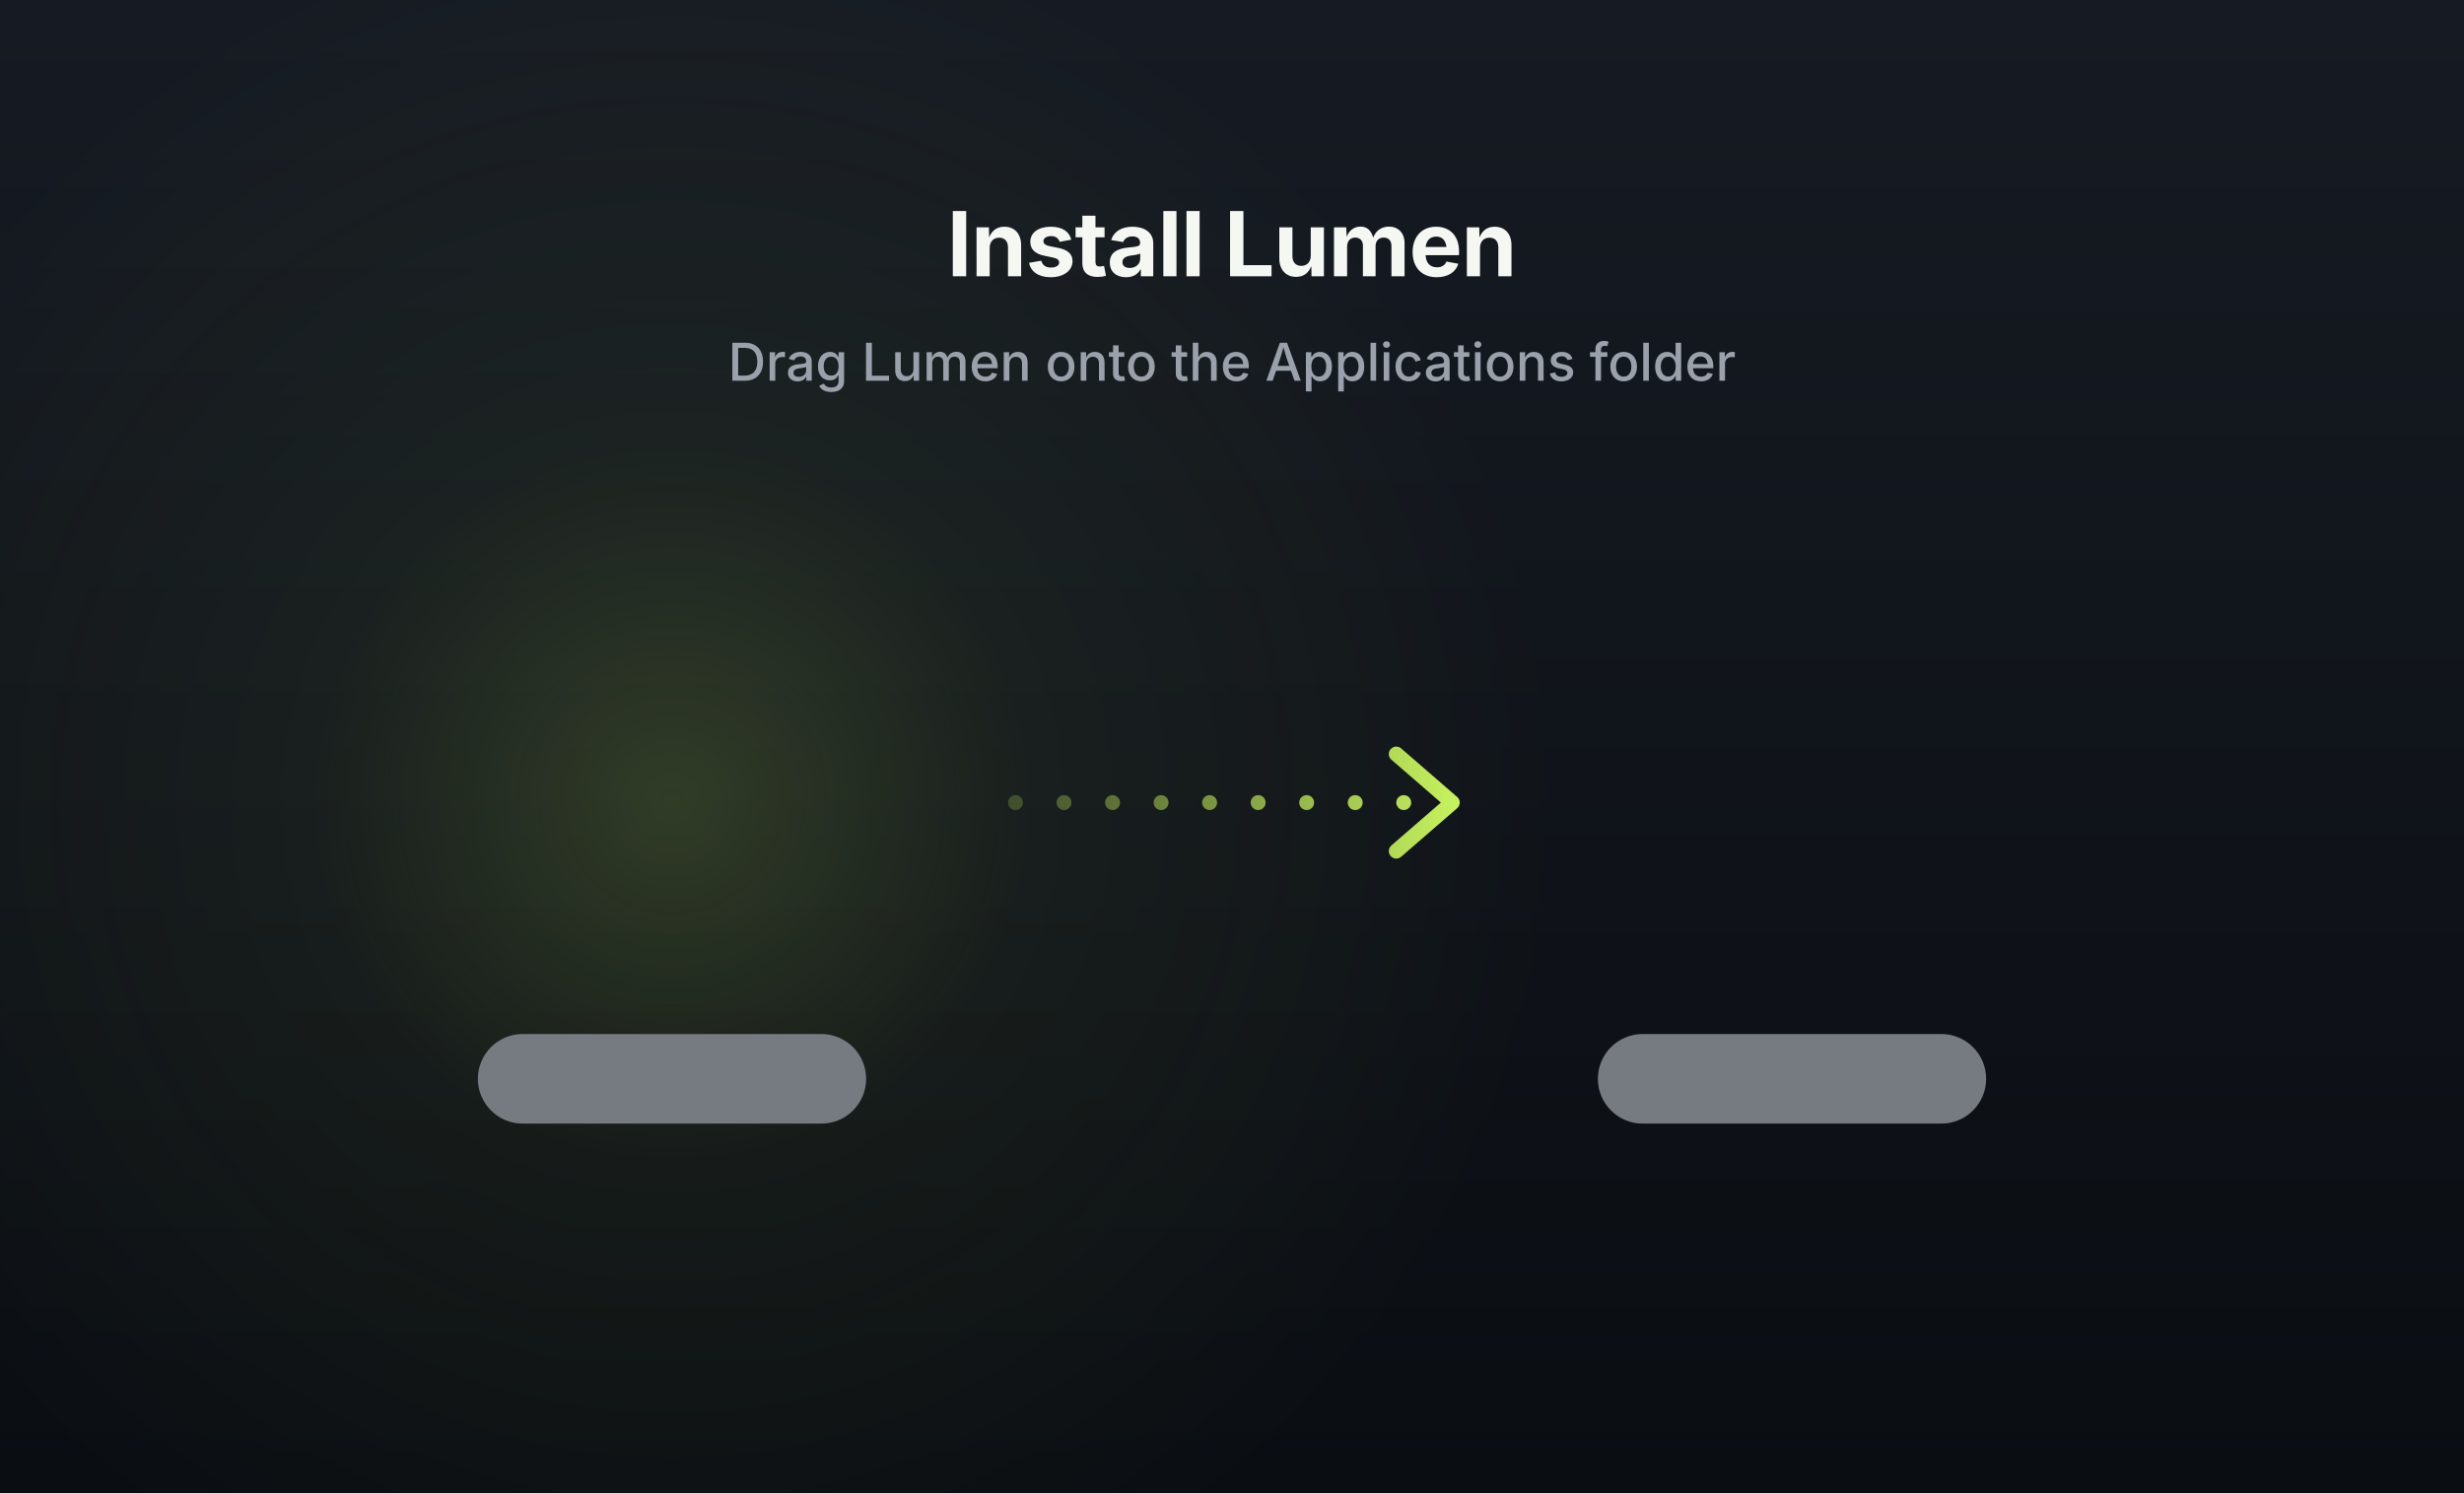
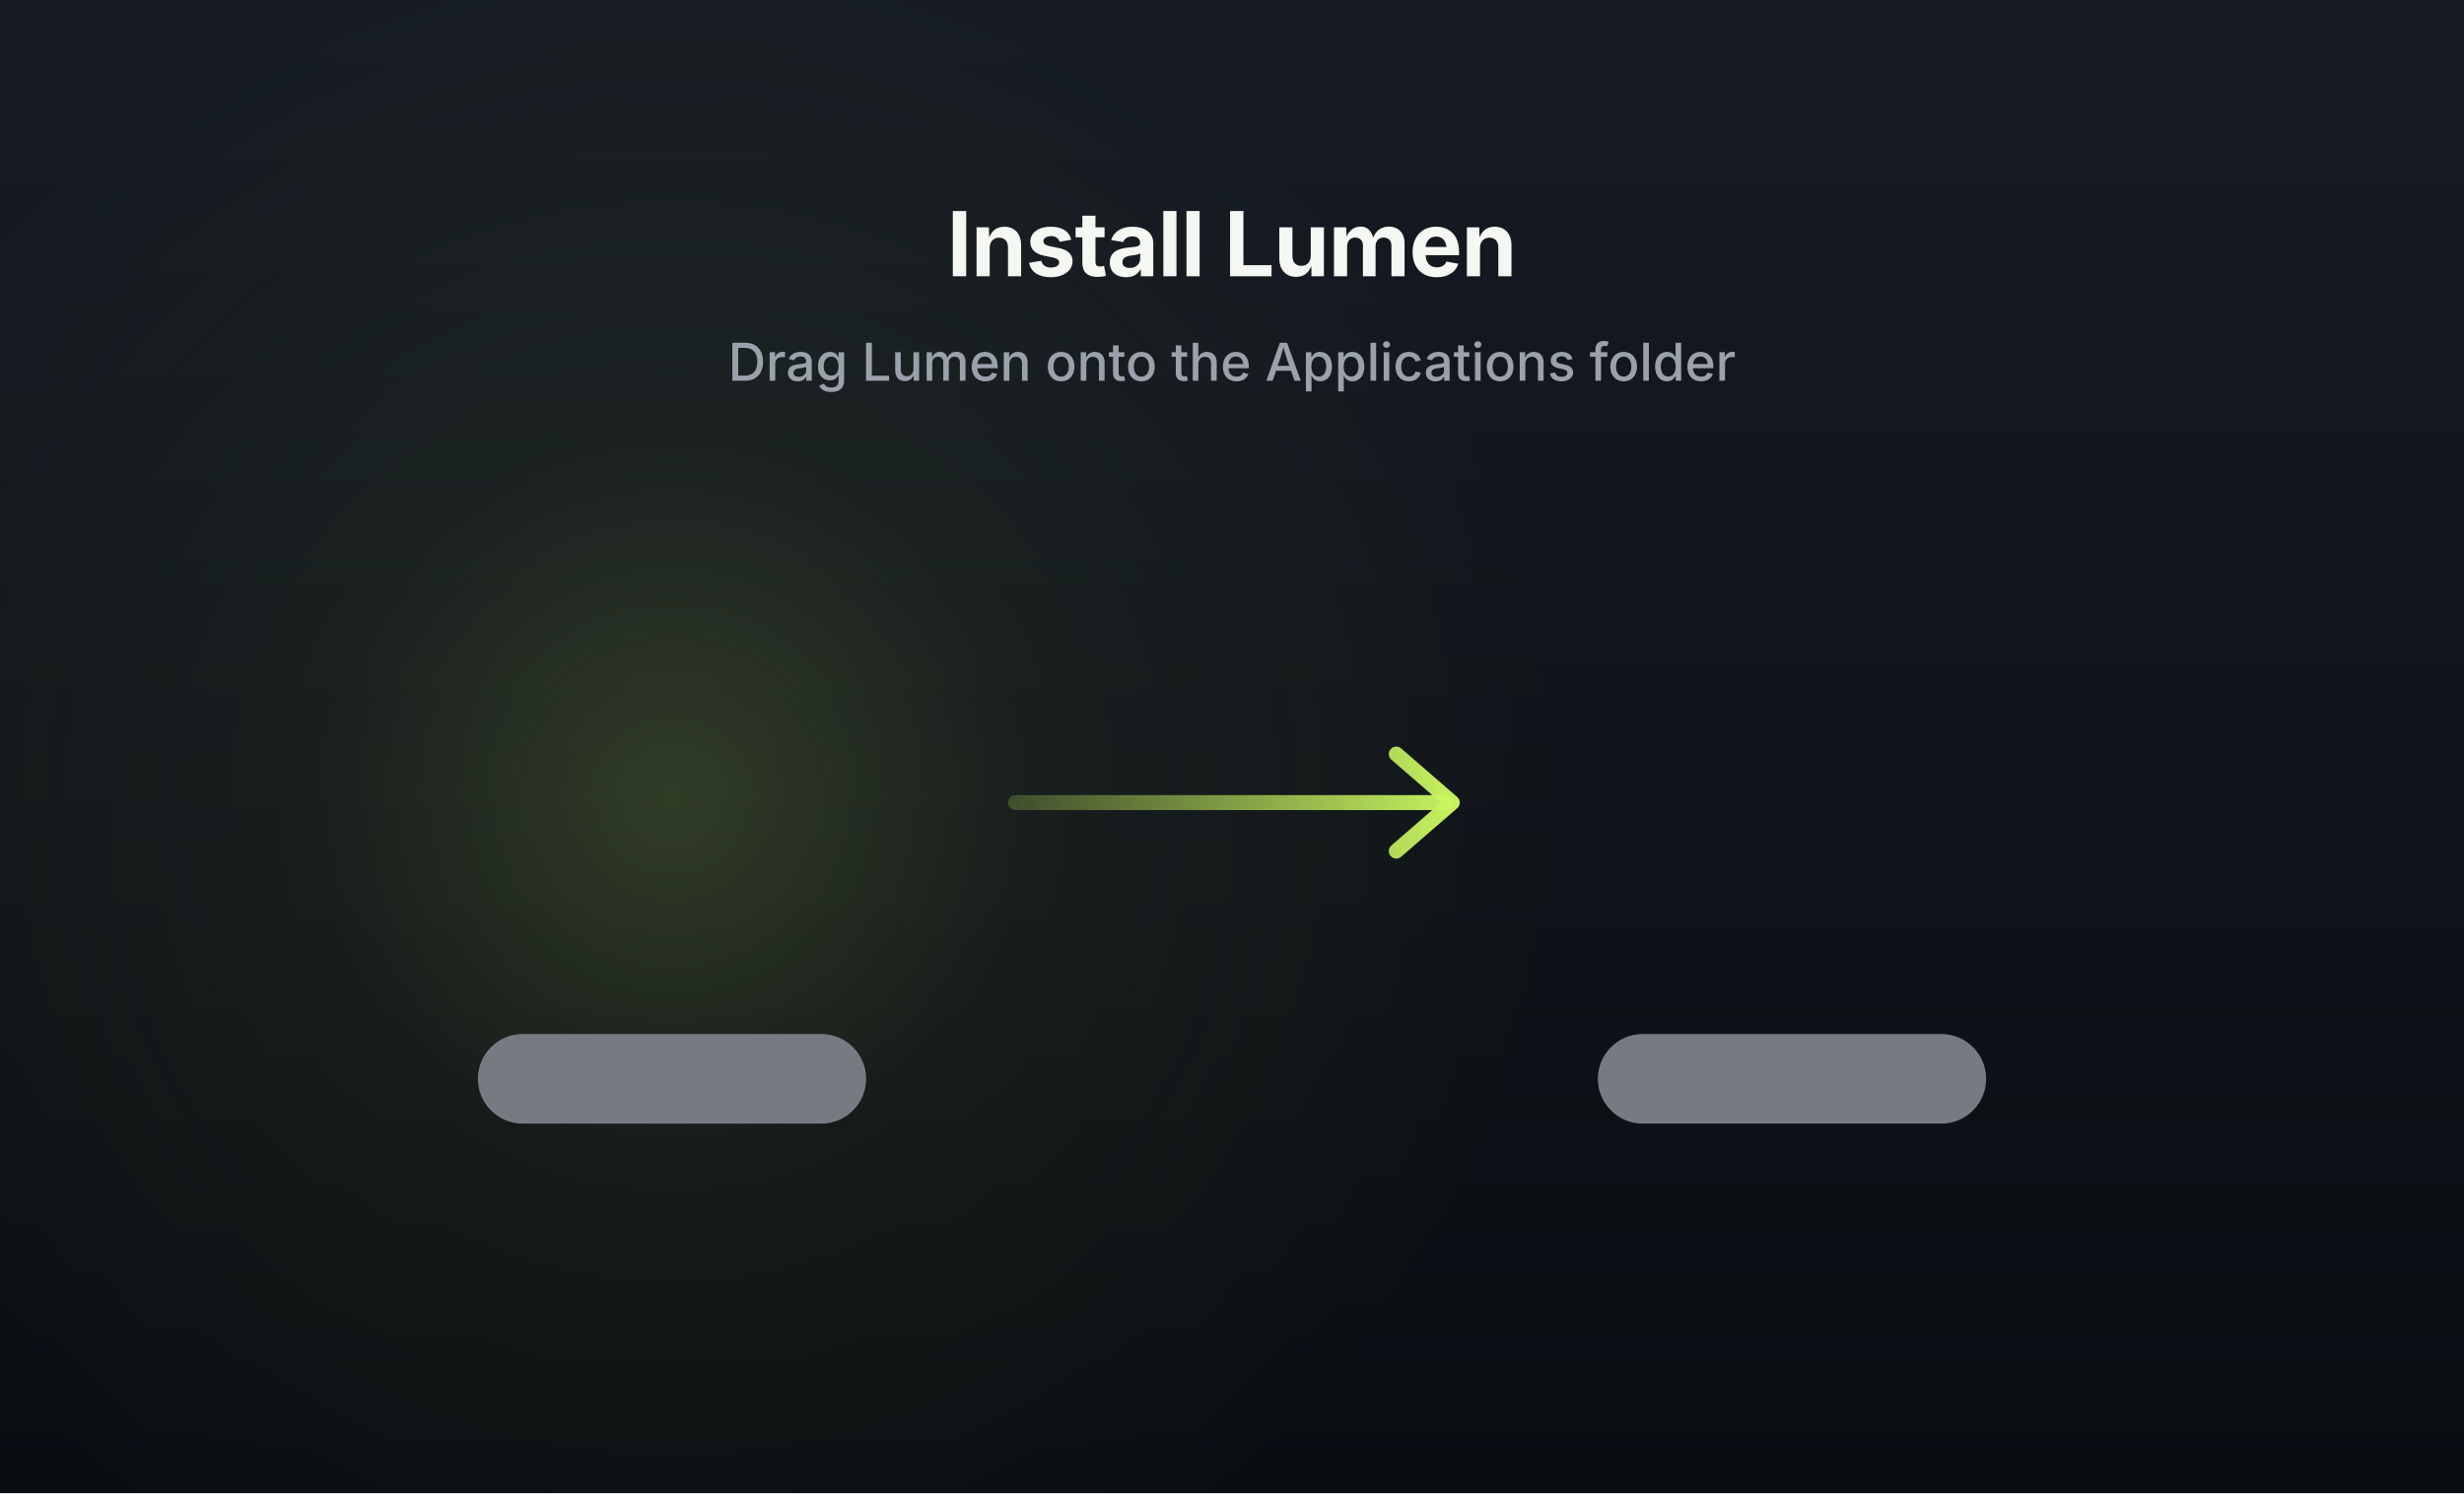
<svg xmlns="http://www.w3.org/2000/svg" width="660" height="400" viewBox="0 0 660 400">
  <defs>
    <linearGradient id="floor" x1="0" y1="0" x2="0" y2="400" gradientUnits="userSpaceOnUse">
      <stop offset="0" stop-color="#161b23" />
      <stop offset="1" stop-color="#0a0d12" />
    </linearGradient>
    <radialGradient id="glow" cx="180" cy="215" r="240" gradientUnits="userSpaceOnUse">
      <stop offset="0" stop-color="#c9f560" stop-opacity="0.18" />
      <stop offset="0.4" stop-color="#c9f560" stop-opacity="0.05" />
      <stop offset="1" stop-color="#c9f560" stop-opacity="0" />
    </radialGradient>
    <linearGradient id="arrow" x1="268" y1="0" x2="392" y2="0" gradientUnits="userSpaceOnUse">
      <stop offset="0" stop-color="#c9f560" stop-opacity="0.2" />
      <stop offset="1" stop-color="#c9f560" />
    </linearGradient>
  </defs>
  <rect width="660" height="400" fill="url(#floor)" />
  <rect width="660" height="400" fill="url(#glow)" />
  <text x="330" y="74" text-anchor="middle" fill="#f5f7f2" font-family="-apple-system, system-ui, sans-serif" font-size="24" font-weight="700" letter-spacing="-0.3">Install Lumen</text>
  <text x="330" y="102" text-anchor="middle" fill="#9aa1ab" font-family="-apple-system, system-ui, sans-serif" font-size="14" font-weight="500">Drag Lumen onto the Applications folder</text>
  <g fill="none" stroke="url(#arrow)" stroke-width="4" stroke-linecap="round" stroke-linejoin="round">
-     <path d="M272 215H380" stroke-dasharray="0 13" />
+     <path d="M272 215H387" />
    <path d="M374 202L389 215L374 228" />
  </g>
  <rect x="128" y="277" width="104" height="24" rx="12" fill="#767b82" />
  <rect x="428" y="277" width="104" height="24" rx="12" fill="#767b82" />
</svg>
